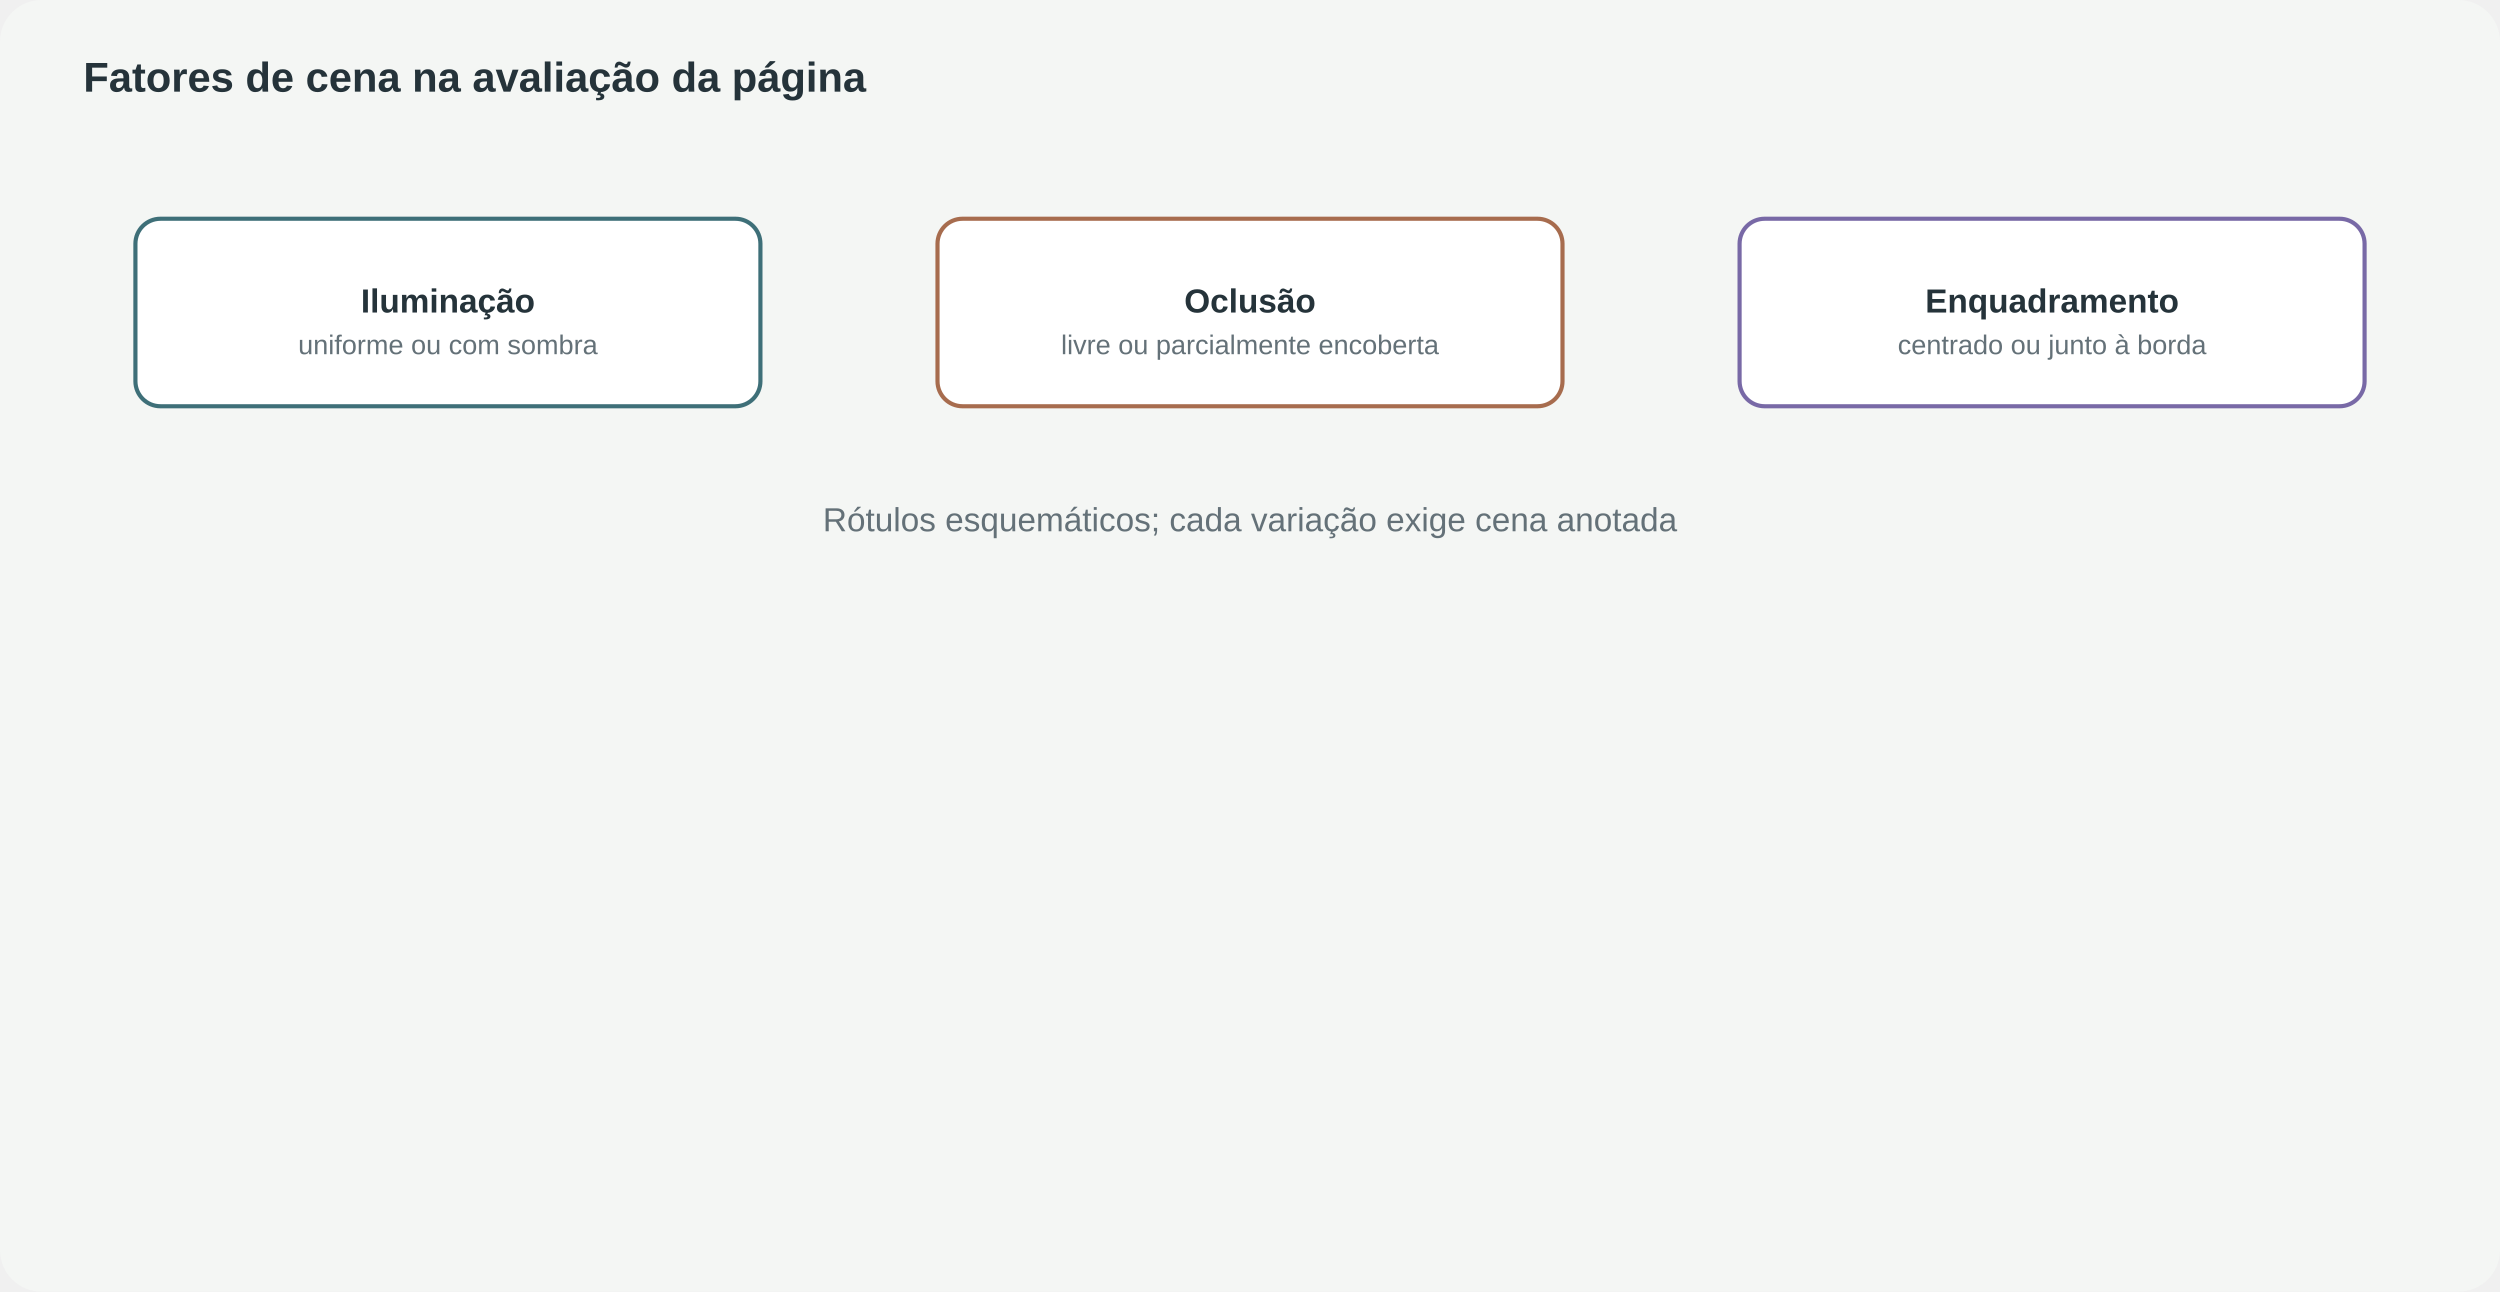
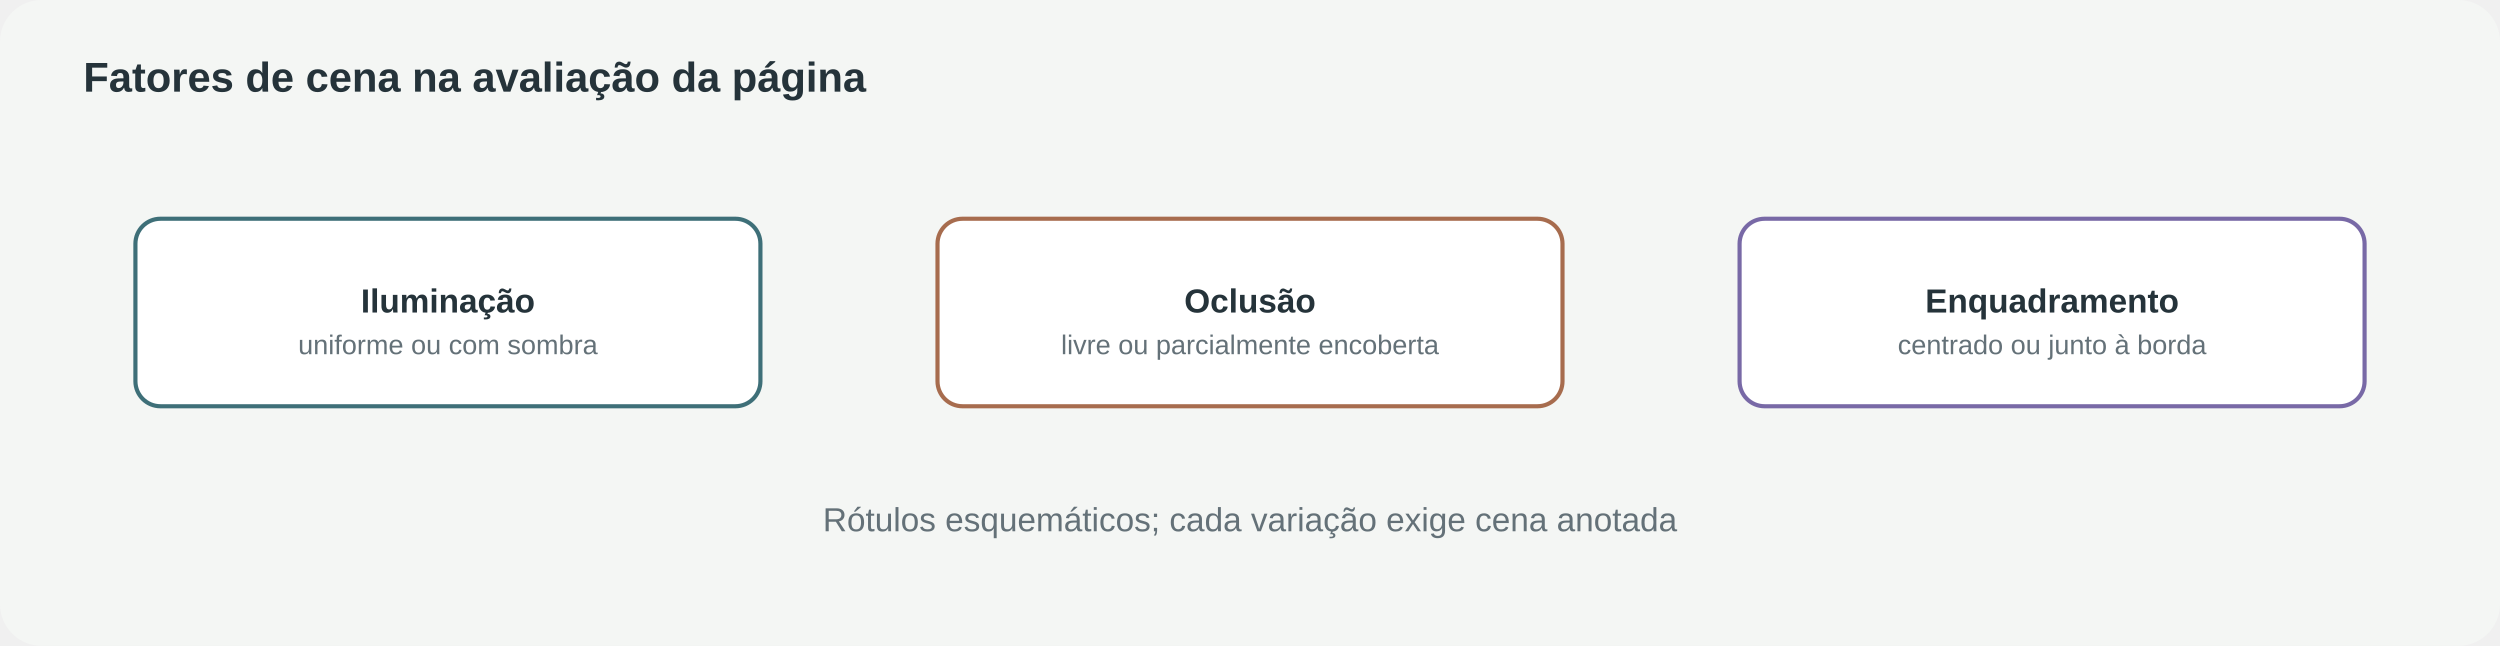
- <svg xmlns="http://www.w3.org/2000/svg" width="1200" height="620" viewBox="0 0 1200 620" role="img" aria-labelledby="t d">
-   <rect width="1200" height="620" rx="20" fill="#F4F6F4" />
+ <svg xmlns="http://www.w3.org/2000/svg" width="1200" height="310" viewBox="0 0 1200 310" role="img" aria-labelledby="t d">
+   <rect width="1200" height="310" rx="20" fill="#F4F6F4" />
  <defs>
    <marker id="a" viewBox="0 0 10 10" refX="9" refY="5" markerWidth="7" markerHeight="7" orient="auto">
      <path d="M0 0L10 5L0 10z" fill="#647178" />
    </marker>
  </defs>
  <text x="40" y="44" font-family="Arial,sans-serif" font-size="20" font-weight="700" fill="#25333A" text-anchor="start">Fatores de cena na avaliação da página</text>
  <rect x="65" y="105" width="300" height="90" rx="12" fill="#FFFFFF" stroke="#3E6F78" stroke-width="2" />
  <text x="215.0" y="150.0" font-family="Arial,sans-serif" font-size="16" font-weight="700" fill="#25333A" text-anchor="middle">Iluminação</text>
  <text x="215.0" y="170.0" font-family="Arial,sans-serif" font-size="13" font-weight="400" fill="#647178" text-anchor="middle">uniforme ou com sombra</text>
  <rect x="450" y="105" width="300" height="90" rx="12" fill="#FFFFFF" stroke="#A76C4E" stroke-width="2" />
  <text x="600.0" y="150.0" font-family="Arial,sans-serif" font-size="16" font-weight="700" fill="#25333A" text-anchor="middle">Oclusão</text>
  <text x="600.0" y="170.0" font-family="Arial,sans-serif" font-size="13" font-weight="400" fill="#647178" text-anchor="middle">livre ou parcialmente encoberta</text>
  <rect x="835" y="105" width="300" height="90" rx="12" fill="#FFFFFF" stroke="#7869A6" stroke-width="2" />
  <text x="985.0" y="150.0" font-family="Arial,sans-serif" font-size="16" font-weight="700" fill="#25333A" text-anchor="middle">Enquadramento</text>
  <text x="985.0" y="170.0" font-family="Arial,sans-serif" font-size="13" font-weight="400" fill="#647178" text-anchor="middle">centrado ou junto à borda</text>
  <text x="600" y="255" font-family="Arial,sans-serif" font-size="16" font-weight="400" fill="#647178" text-anchor="middle">Rótulos esquemáticos; cada variação exige cena anotada</text>
</svg>
